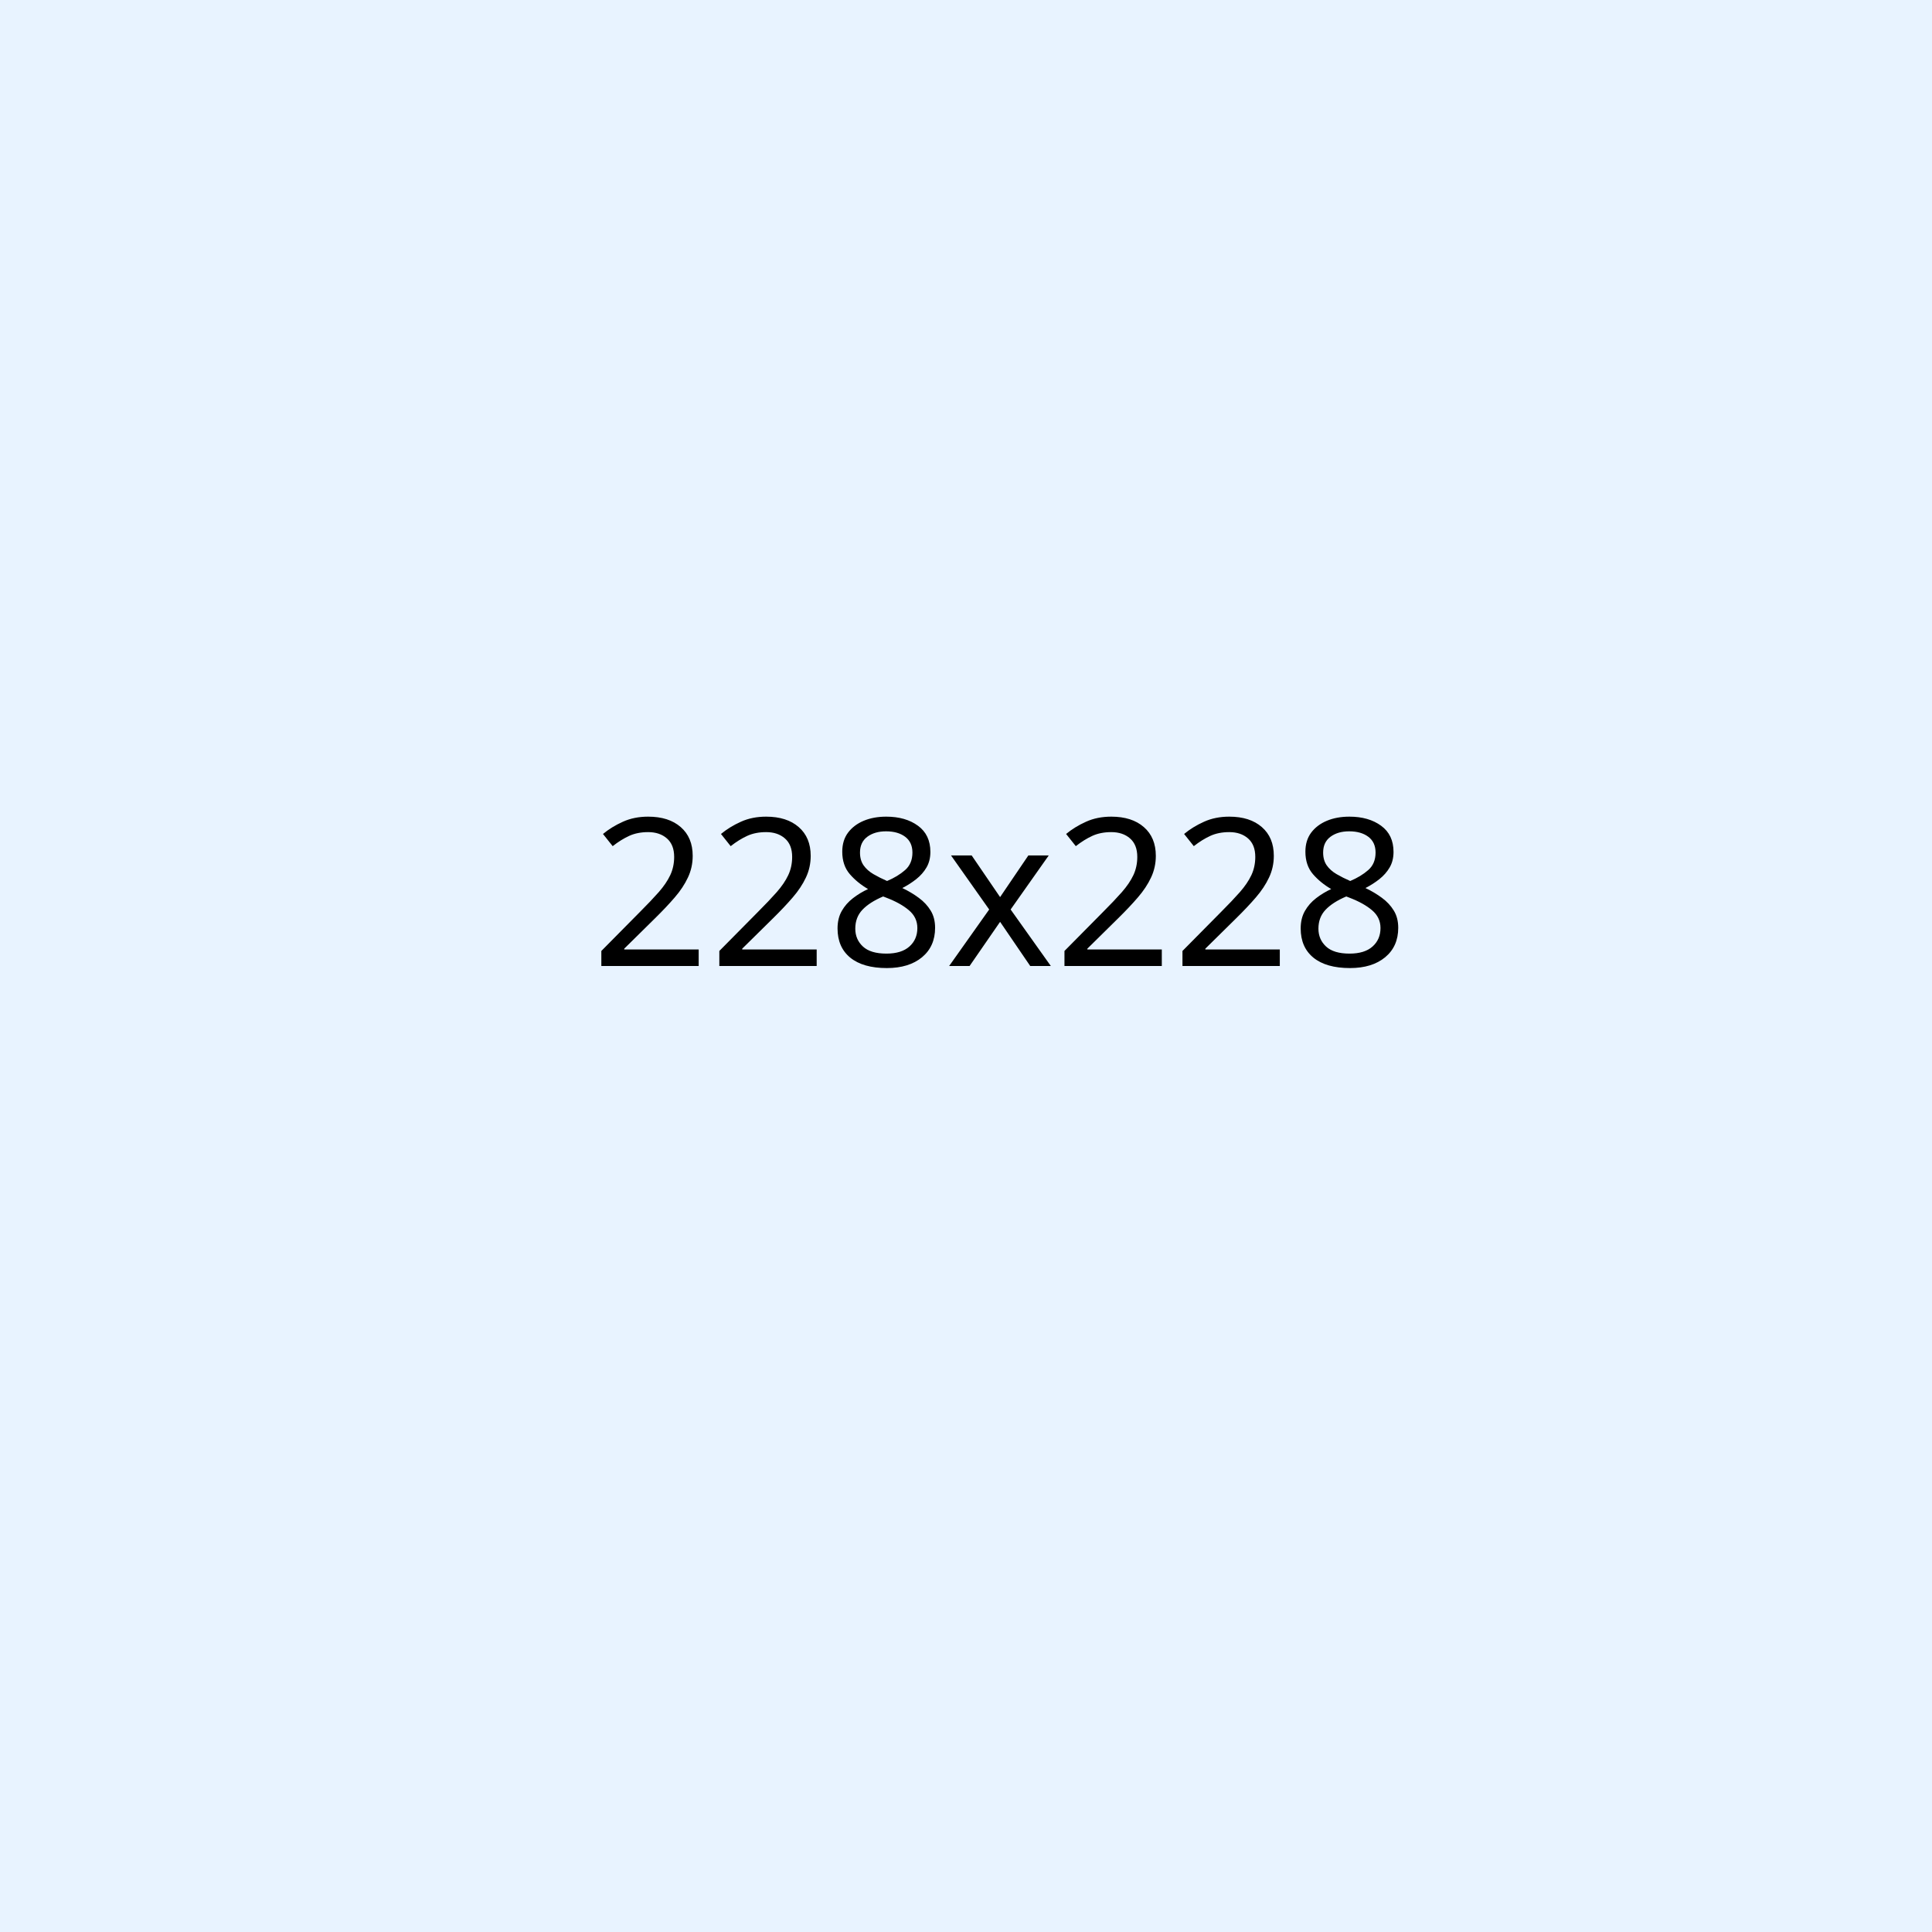
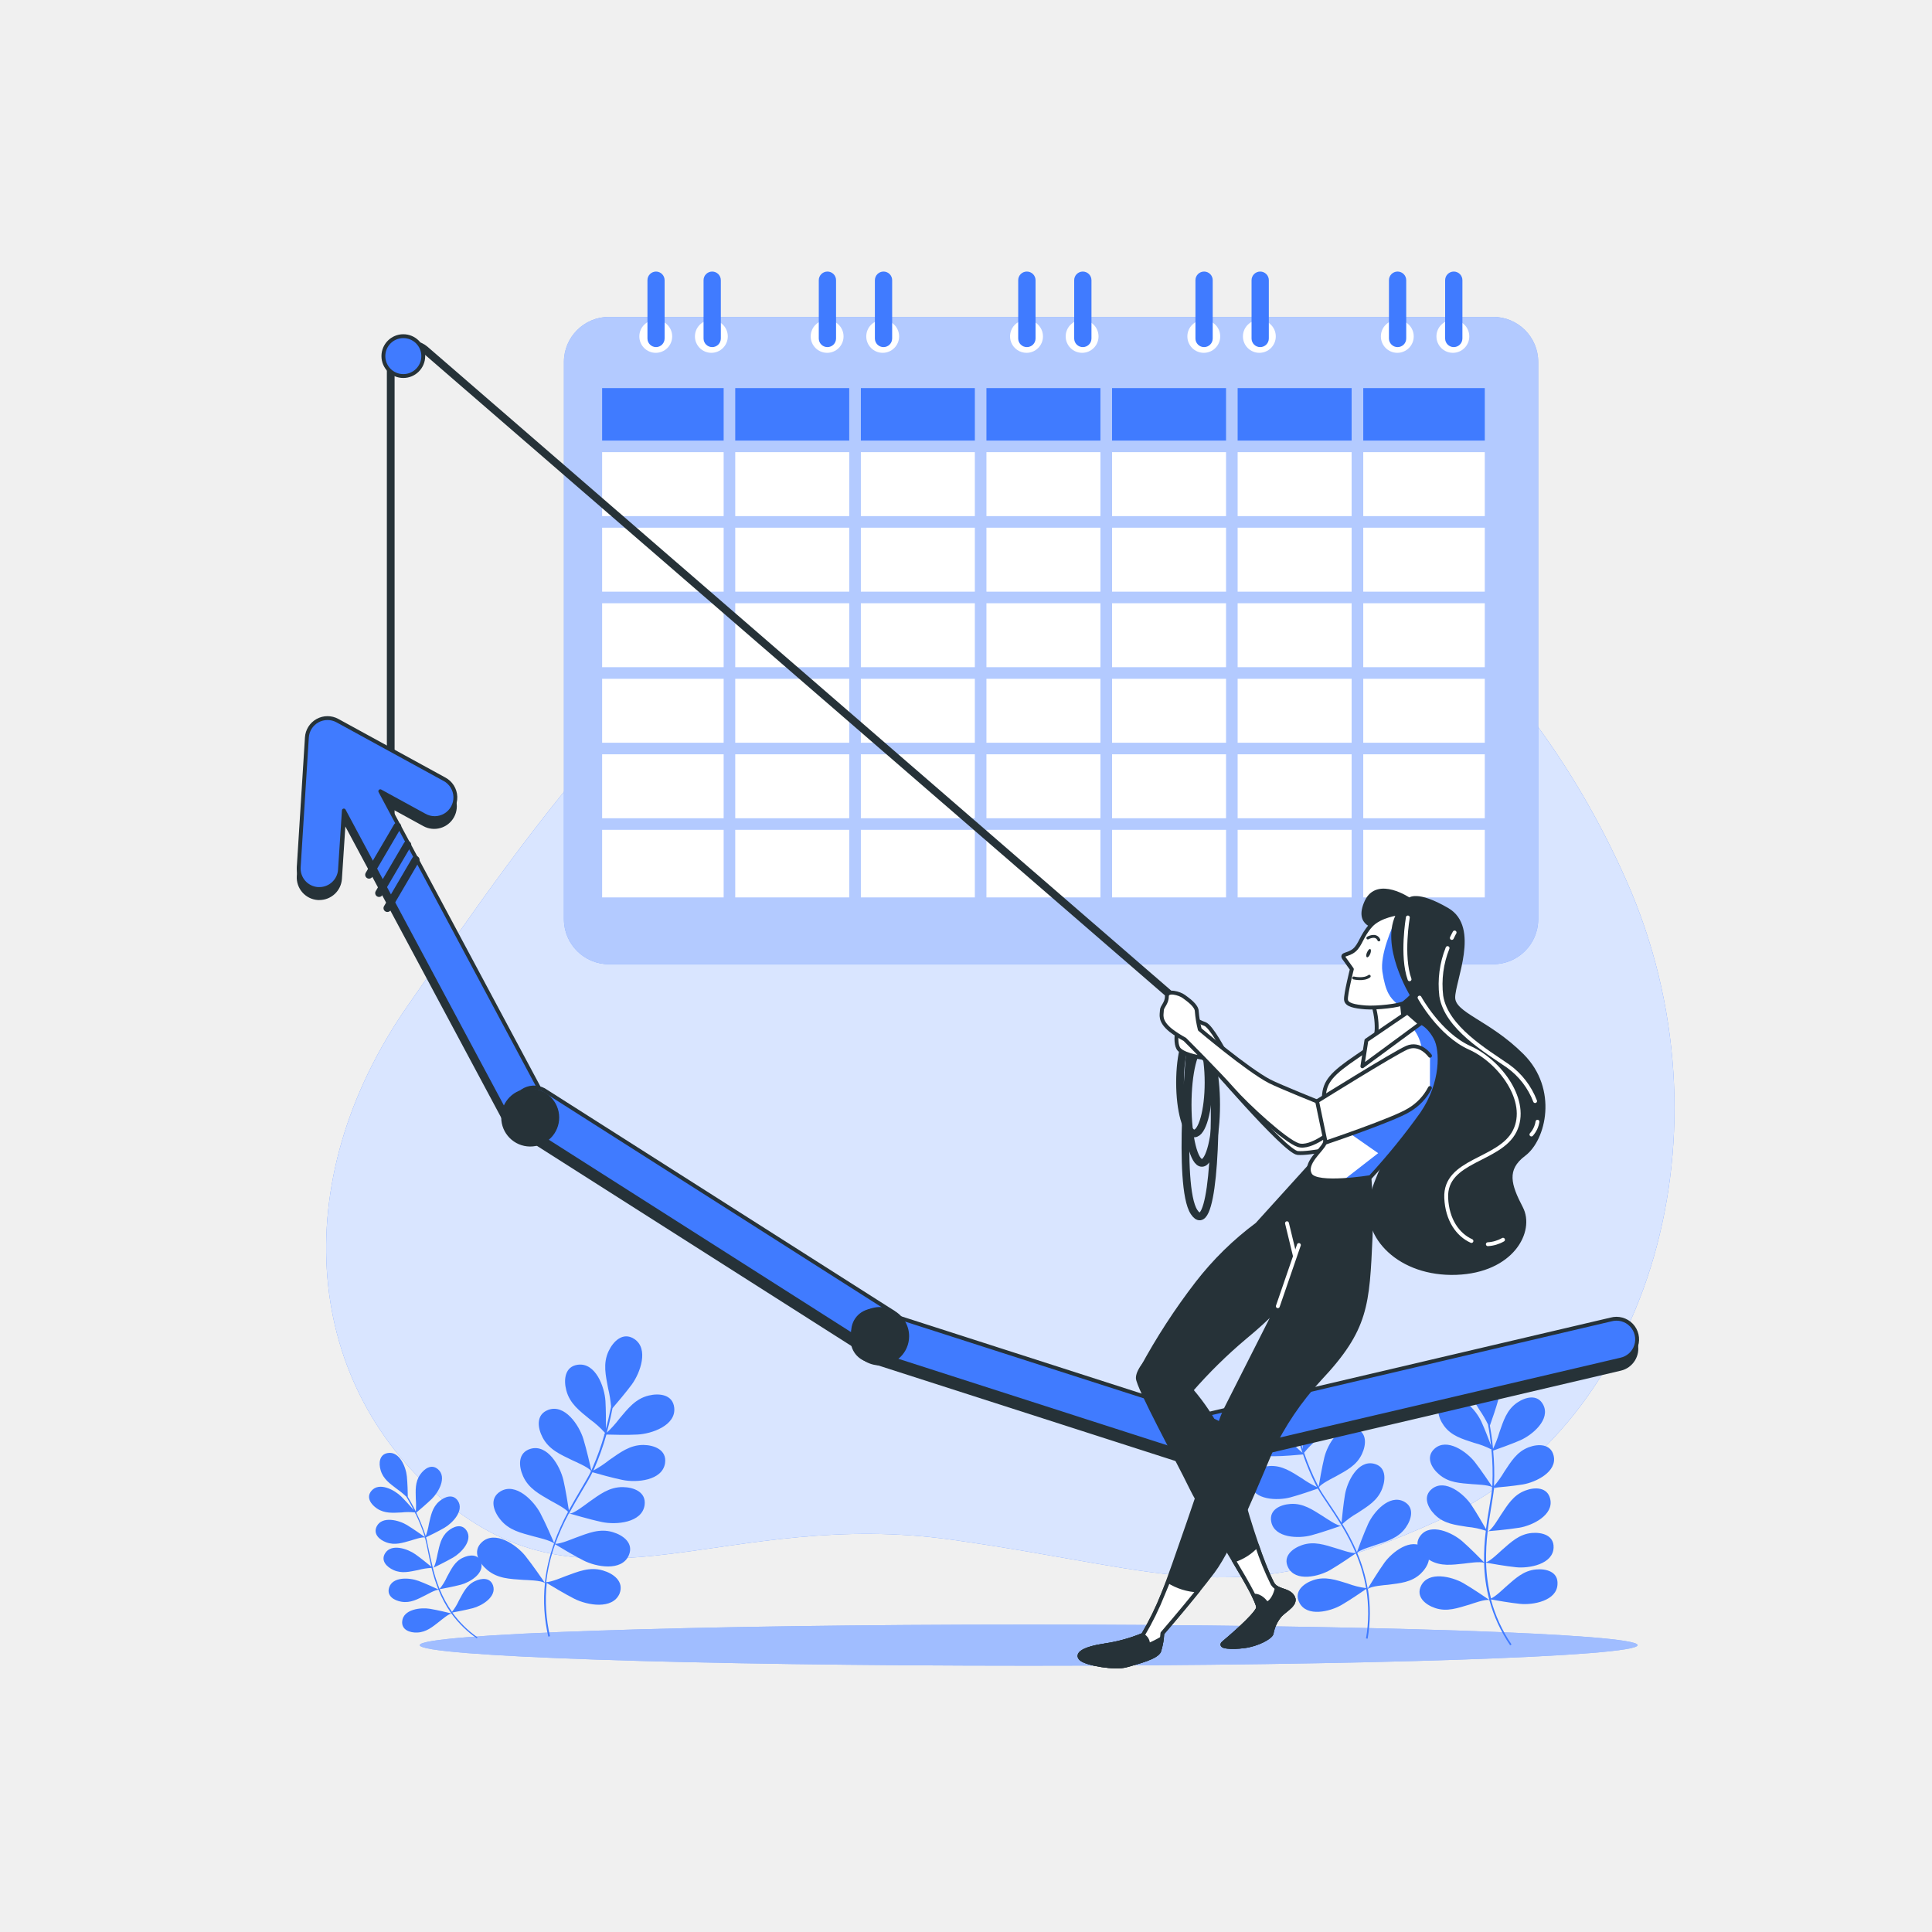
- <svg xmlns="http://www.w3.org/2000/svg" version="1.1" id="freepik_stories-designer-girl" x="0px" y="0px" viewBox="0 0 570 570" style="enable-background:new 0 0 570 570;" xml:space="preserve">
-   <style type="text/css">
- 	.st0{fill:#E8F3FF;}
- 	.st1{font-family:'MyriadPro-Regular';}
- 	.st2{font-size:60.862px;}
- </style>
-   <rect class="st0" width="570" height="570" />
-   <text transform="matrix(1 0 0 1 174.4922 285)" class="st1 st2">228x228</text>
+ <svg xmlns="http://www.w3.org/2000/svg" viewBox="0 0 500 500">
+   <defs>
+     <clipPath id="freepik--clip-path--inject-226">
+       <path d="M363.39,264.94s-5.82,4.16-12.26,8.52-8.32,6.44-8.52,10.39,1,10.19.2,12.06-5.4,5.19-3.74,8.1,15.59.63,15.59.63A170,170,0,0,0,368,288.22c5.41-7.9,5.2-16.42,3.54-19.54S366.92,262.86,363.39,264.94Z" style="fill:#fff;stroke:#263238;stroke-linecap:round;stroke-linejoin:round" />
+     </clipPath>
+     <clipPath id="freepik--clip-path-2--inject-226">
+       <path d="M362,236.36s-4.89.55-7.26,3.19-2.63,5-4.27,6.37-3.47.87-2.61,2.1,2,2.8,2,2.8-1.64,6.5-1.52,7.89,2.22,1.76,5,2,9.1-.46,10.06-1.2a24.59,24.59,0,0,0,2.07-1.87S357.32,244.35,362,236.36Z" style="fill:#fff;stroke:#263238;stroke-linecap:round;stroke-linejoin:round" />
+     </clipPath>
+   </defs>
+   <g id="freepik--background-simple--inject-226">
+     <path d="M347.58,141.39s-52.13-29.16-111.94-7-97.93,79.79-130,125.7-27.19,99,10.43,129.24,71.72.9,130.33,9.16,72.88,19.26,126.89-5.44,76-101,47.66-165.06S347.58,141.39,347.58,141.39Z" style="fill:#407BFF" />
+     <path d="M347.58,141.39s-52.13-29.16-111.94-7-97.93,79.79-130,125.7-27.19,99,10.43,129.24,71.72.9,130.33,9.16,72.88,19.26,126.89-5.44,76-101,47.66-165.06S347.58,141.39,347.58,141.39Z" style="fill:#fff;opacity:0.8" />
+   </g>
+   <g id="freepik--Floor--inject-226">
+     <ellipse cx="266.22" cy="425.76" rx="157.59" ry="5.32" style="fill:#407BFF" />
+     <ellipse cx="266.22" cy="425.76" rx="157.59" ry="5.32" style="fill:#fff;opacity:0.5" />
+   </g>
+   <g id="freepik--Plants--inject-226">
+     <path d="M368.52,400.56c-3.33-2.74-8.26,1.12-10.25,3.89-1.65,2.31-3.83,5.89-4.34,6.73l0-.22.11-.07-.12.05a41.22,41.22,0,0,0-2.69-9.09c.84-.85,4.05-1.71,4.77-2,3-1,5.85-1.78,7.78-4.48,1.52-2.14,2.38-5.25-.42-6.76-3.8-2-7.89,2.7-9.3,5.8-1.11,2.44-2.46,6.09-2.88,7.27a58.09,58.09,0,0,0-3.78-7.27,21.56,21.56,0,0,1,3.95-2.86c2.63-1.74,5.2-3.21,6.37-6.32.93-2.45,1-5.68-2.14-6.42-4.18-1-6.93,4.62-7.5,8-.4,2.36-.74,5.7-.89,7.27-1.08-1.76-2.16-3.38-3.14-4.84s-2-2.93-2.67-4.16l.3-.11a.67.67,0,0,1-.35,0l0-.06c.67-1,3.67-2.43,4.34-2.8,2.75-1.54,5.42-2.83,6.81-5.84,1.11-2.38,1.37-5.6-1.66-6.57-4.1-1.3-7.25,4.11-8.07,7.43-.64,2.59-1.28,6.42-1.49,7.66-.11-.21-.23-.42-.33-.62a63,63,0,0,1-3.31-7.84l.31,0a.87.87,0,0,1-.34-.06c0-.1-.07-.2-.1-.29a22.17,22.17,0,0,1,3.42-3.44c2.32-2.14,4.61-4,5.27-7.26.52-2.58,0-5.77-3.15-6-4.29-.32-6.1,5.68-6.12,9.1,0,2.09.15,4.91.26,6.64-.58-1.77-1-3.27-1.26-4.25h0v0c-.13-.48-.21-.84-.26-1.05a27.1,27.1,0,0,1,.45-4.36c.4-3.13,1-6-.63-8.95-1.26-2.31-3.69-4.43-6.27-2.57-3.49,2.52-1,8.27,1.16,10.9,1.54,1.85,3.86,4.29,5,5.43.24,1,.81,3.13,1.71,5.8a27,27,0,0,1-3.22-3.18c-2.18-2.27-4.1-4.53-7.36-5.12-2.59-.47-5.77.08-5.94,3.26-.23,4.3,5.8,6,9.22,5.94,2.47,0,5.95-.33,7.46-.46a62.09,62.09,0,0,0,3.36,8c.08.15.16.3.25.45a25.22,25.22,0,0,1-3.94-2.29c-2.68-1.67-5.1-3.39-8.41-3.16-2.62.18-5.56,1.5-4.95,4.63.84,4.22,7.1,4.37,10.4,3.48,2.38-.64,5.68-1.77,7.11-2.28.72,1.27,1.66,2.67,2.73,4.25s2.25,3.37,3.43,5.32v0c-.93.32-4.15-2-4.86-2.43-2.68-1.67-5.09-3.39-8.4-3.16-2.62.18-5.57,1.5-4.95,4.63.83,4.22,7.1,4.37,10.39,3.48,3.08-.82,7.69-2.48,7.82-2.52l0,.15c0-.05,0-.09,0-.14a55.11,55.11,0,0,1,3.65,7.08c-1.2.17-4.26-1-5-1.18-3-.91-5.8-1.93-8.93-.84-2.48.86-5,2.91-3.57,5.76,1.92,3.86,8,2.36,10.95.64,2.33-1.36,5.58-3.59,6.58-4.28a40.83,40.83,0,0,1,2.65,9,20.48,20.48,0,0,1-4.79-1.2c-3-.91-5.81-1.93-8.94-.84-2.48.86-5,2.91-3.56,5.76,1.91,3.86,8,2.36,10.94.64,2.21-1.28,5.22-3.34,6.39-4.15a38.54,38.54,0,0,1-.06,12.81l.42.07a38.71,38.71,0,0,0,.07-12.88c.82-.73,4.4-1,5.18-1.07,3.13-.41,6.09-.61,8.5-2.89C369.53,405.47,371,402.58,368.52,400.56Z" style="fill:#407BFF" />
+     <path d="M397.55,406.17c-3.3.29-5.41,2.37-7.79,4.44-.54.47-2.67,2.57-3.88,3.07a41.2,41.2,0,0,1-1.28-9.26c1.2.21,5.07.91,7.76,1.18,3.4.35,9.56-.78,9.71-5.09.11-3.18-3-4-5.62-3.78-3.3.3-5.42,2.38-7.79,4.45-.57.49-2.89,2.79-4.06,3.13a56.27,56.27,0,0,1,.41-8,.44.44,0,0,1,.09.11l-.07-.13c.14,0,5-.4,8.16-.92,3.37-.55,9-3.27,8-7.46-.72-3.1-4-3.09-6.41-2.17-3.12,1.15-4.61,3.71-6.36,6.33-.47.7-2.44,4.13-3.42,4.22v0c.26-2.27.62-4.37.93-6.26s.6-3.55.73-5c1.51-.13,5-.45,7.42-.85,3.37-.56,9-3.27,8-7.46-.73-3.1-4-3.09-6.42-2.18-3.11,1.16-4.6,3.72-6.35,6.34a26.39,26.39,0,0,1-2.65,3.72c0-.18,0-.35,0-.52a63.74,63.74,0,0,0-.23-8.67c1.42-.5,4.72-1.67,7-2.66,3.13-1.37,7.93-5.39,5.95-9.21-1.47-2.82-4.59-2-6.75-.53-2.73,1.89-3.55,4.74-4.6,7.71a26.29,26.29,0,0,1-1.63,4.22c-.27-2.81-.64-5-.82-6,.53-1.48,1.64-4.67,2.27-7,.9-3.29.79-9.55-3.43-10.41-3.12-.63-4.46,2.31-4.65,4.93-.25,3.31,1.46,5.73,3.11,8.41a29,29,0,0,1,2.22,3.79c0,.21.1.58.19,1.06,0,0,0,0,0,0v0c.17,1,.4,2.54.6,4.4-.61-1.63-1.63-4.26-2.5-6.17-1.43-3.1-5.54-7.82-9.33-5.76-2.79,1.52-1.92,4.63-.39,6.76,1.94,2.69,4.8,3.45,7.8,4.45a22,22,0,0,1,4.53,1.72c0,.1,0,.2,0,.3a.64.64,0,0,1-.28.2l.29-.1a61.59,61.59,0,0,1,.22,8.51c0,.23,0,.46-.05.7-.69-1-2.86-4.26-4.51-6.37-2.11-2.68-7.21-6.32-10.41-3.44-2.37,2.13-.8,5,1.19,6.67,2.51,2.17,5.47,2.24,8.61,2.51.76.07,4.09.14,5.11.77V385a.77.77,0,0,1-.32.13l.31,0c-.13,1.41-.41,3.05-.72,4.89s-.61,3.65-.87,5.71c-.78-1.37-2.46-4.28-3.8-6.27-1.91-2.83-6.73-6.82-10.13-4.18-2.51,1.95-1.16,4.88.7,6.73,2.35,2.35,5.3,2.64,8.41,3.14a21.27,21.27,0,0,1,4.78,1,57.58,57.58,0,0,0-.45,8.18c-.87-.89-3.6-3.67-5.62-5.43-2.56-2.25-8.25-4.88-10.86-1.46-1.93,2.53.13,5,2.4,6.33,2.87,1.67,5.79,1.2,8.93.88.76-.07,4-.62,5.16-.19a40.57,40.57,0,0,0,1.29,9.39.28.28,0,0,1-.13,0l.13,0,.06.21c-.81-.55-4.27-2.92-6.72-4.34-3-1.71-9.05-3.19-10.95.67-1.4,2.86,1.1,4.9,3.59,5.75,3.13,1.08,5.91,0,8.93-.87.76-.23,4.11-1.49,5.16-1.16a38.93,38.93,0,0,0,5.38,11.7l.35-.24a38.1,38.1,0,0,1-5.33-11.64c1.4.26,5,.89,7.53,1.15,3.39.35,9.55-.79,9.7-5.09C403.29,406.77,400.17,405.93,397.55,406.17Z" style="fill:#407BFF" />
+     <path d="M156,406.43c-3.44-1-6.36.29-9.56,1.45-.72.26-3.67,1.55-5.08,1.58a43.75,43.75,0,0,1,2.31-9.81c1.11.68,4.74,2.88,7.34,4.2,3.27,1.67,9.9,2.92,11.73-1.35,1.34-3.15-1.47-5.2-4.19-6-3.43-1-6.36.29-9.55,1.45-.77.28-4,1.68-5.29,1.57a59.11,59.11,0,0,1,3.5-7.83,1.21,1.21,0,0,1,.05.14l0-.16c.15,0,5.2,1.54,8.56,2.24,3.6.75,10.33.22,11-4.38.47-3.39-2.78-4.63-5.61-4.67-3.57-.05-6.06,1.95-8.84,3.9-.74.52-4.06,3.2-5.08,2.91v0c1.15-2.17,2.32-4.14,3.37-5.92s2-3.34,2.67-4.74c1.57.45,5.19,1.48,7.79,2,3.6.75,10.33.21,11-4.38.47-3.4-2.78-4.64-5.61-4.68-3.57,0-6.06,2-8.84,3.91a28.69,28.69,0,0,1-4.1,2.71c.08-.17.16-.34.23-.51a67.85,67.85,0,0,0,3.14-8.8c1.62.05,5.39.15,8,0,3.67-.16,10.06-2.34,9.55-6.95-.38-3.41-3.83-3.81-6.58-3.15-3.48.83-5.4,3.38-7.62,6a28.27,28.27,0,0,1-3.26,3.61c.81-2.93,1.29-5.28,1.49-6.34,1.11-1.29,3.46-4.06,5-6.14,2.18-3,4.49-9.3.58-11.8-2.88-1.84-5.37.6-6.58,3.15-1.53,3.23-.76,6.33-.14,9.67a30.4,30.4,0,0,1,.76,4.66c0,.23-.11.62-.22,1.14a0,0,0,0,0,0,0v0c-.22,1.08-.58,2.71-1.1,4.65,0-1.87,0-4.91-.13-7.16-.23-3.67-2.53-10-7.13-9.41-3.4.44-3.73,3.9-3,6.64.9,3.46,3.49,5.33,6.11,7.49a24.09,24.09,0,0,1,3.89,3.49l-.09.32a1.11,1.11,0,0,1-.36.09h.33a68,68,0,0,1-3.09,8.64c-.09.22-.2.45-.32.68-.29-1.32-1.22-5.4-2.06-8.15-1.08-3.52-4.8-9.15-9.13-7.5-3.2,1.23-2.72,4.67-1.39,7.17,1.68,3.15,4.63,4.37,7.68,5.86.74.36,4.06,1.73,4.84,2.75l0,.07a.77.77,0,0,1-.37,0l.32.1c-.68,1.37-1.59,2.9-2.61,4.63s-2,3.44-3.09,5.4c-.26-1.68-.82-5.25-1.4-7.77-.82-3.58-4.11-9.47-8.55-8.14-3.29,1-3.06,4.46-1.91,7.05,1.45,3.26,4.3,4.7,7.23,6.41.66.38,3.45,1.77,4.42,2.83a60.69,60.69,0,0,0-3.61,8.05c-.53-1.24-2.2-5.08-3.54-7.64-1.71-3.26-6.4-8.11-10.36-5.68-2.92,1.79-1.81,5.09,0,7.29,2.23,2.79,5.36,3.45,8.63,4.35.79.22,4.3,1,5.26,1.81a44.23,44.23,0,0,0-2.35,9.94l-.12,0,.12.08,0,.23c-.6-.87-3.15-4.59-5.07-7-2.31-2.87-7.85-6.72-11.26-3.57-2.52,2.33-.79,5.35,1.37,7.17,2.74,2.3,5.93,2.34,9.32,2.59.85.06,4.71.09,5.63.84a41.59,41.59,0,0,0,.87,13.84l.44-.1a41.37,41.37,0,0,1-.84-13.77c1.31.8,4.67,2.83,7.12,4.07,3.28,1.67,9.91,2.92,11.73-1.35C161.55,409.26,158.74,407.21,156,406.43Z" style="fill:#407BFF" />
+     <path d="M122.88,409.21c-2.13,1-3,3-4.08,4.94a14.86,14.86,0,0,1-1.82,3,29.18,29.18,0,0,1-3.19-5.87c.85-.15,3.62-.67,5.48-1.16,2.36-.63,6.19-2.94,5.21-5.86-.73-2.15-3-1.92-4.71-1.11-2.14,1-3,3-4.09,4.95a13.14,13.14,0,0,1-1.92,3.11,40.78,40.78,0,0,1-1.74-5.42l.09.05-.08-.07c.09,0,3.25-1.54,5.22-2.67,2.12-1.22,5.2-4.46,3.49-7-1.27-1.89-3.42-1.06-4.84.17-1.79,1.55-2.14,3.64-2.65,5.84-.13.58-.59,3.37-1.22,3.68h0c-.4-1.58-.69-3.08-1-4.42s-.5-2.52-.77-3.52c1-.47,3.22-1.57,4.74-2.45,2.12-1.22,5.2-4.46,3.49-7-1.27-1.88-3.42-1.06-4.84.17-1.79,1.56-2.14,3.65-2.65,5.84a18.06,18.06,0,0,1-.82,3.16c0-.13-.08-.24-.11-.36a46.8,46.8,0,0,0-2.34-5.74c.82-.69,2.73-2.31,4-3.54,1.75-1.7,4-5.6,1.65-7.66-1.69-1.51-3.57-.19-4.64,1.36-1.35,1.95-1.18,4.06-1.13,6.31a19.41,19.41,0,0,1,0,3.23c-.89-1.81-1.7-3.18-2.07-3.8,0-1.12-.08-3.53-.24-5.24-.23-2.43-1.89-6.59-4.92-6.09-2.25.36-2.4,2.66-1.87,4.46.67,2.28,2.42,3.47,4.21,4.84a20.46,20.46,0,0,1,2.43,2c.08.13.22.35.4.66v0c.37.63.91,1.6,1.52,2.79-.82-.93-2.17-2.44-3.23-3.49-1.74-1.71-5.68-3.83-7.69-1.5-1.49,1.72-.12,3.58,1.44,4.62,2,1.31,4.08,1.1,6.34,1a15.33,15.33,0,0,1,3.46,0l.09.2a.63.63,0,0,1-.13.2l.17-.14a45.4,45.4,0,0,1,2.29,5.63c0,.16.1.32.14.48-.73-.52-3-2.12-4.62-3.11-2.09-1.27-6.42-2.41-7.83.33-1,2,.72,3.51,2.48,4.15,2.23.82,4.22.12,6.39-.49.53-.15,2.77-.94,3.61-.78v.05a.7.7,0,0,1-.18.17l.2-.1c.27,1,.5,2.14.76,3.45s.51,2.59.86,4c-.87-.72-2.73-2.23-4.13-3.22-2-1.41-6.22-2.87-7.83-.24-1.19,1.93.46,3.55,2.17,4.32,2.16,1,4.21.42,6.41,0a15.56,15.56,0,0,1,3.44-.55,42.44,42.44,0,0,0,1.77,5.58c-.81-.38-3.33-1.54-5.13-2.21-2.28-.86-6.75-1.18-7.63,1.76-.65,2.18,1.36,3.32,3.21,3.63,2.33.39,4.17-.66,6.19-1.67.49-.24,2.54-1.43,3.4-1.43a29.3,29.3,0,0,0,3.23,6l-.08,0,.09,0,.09.13c-.68-.17-3.59-.88-5.59-1.21-2.41-.39-6.85.15-7.14,3.22-.22,2.26,2,3,3.84,2.93,2.37-.07,4-1.46,5.75-2.83.45-.35,2.38-2,3.16-2.08A27.57,27.57,0,0,0,123.4,424l.18-.25a27.45,27.45,0,0,1-6.51-6.43c1-.18,3.56-.67,5.32-1.13,2.36-.63,6.19-2.94,5.21-5.86C126.87,408.17,124.57,408.4,122.88,409.21Z" style="fill:#407BFF" />
+   </g>
+   <g id="freepik--Calendar--inject-226">
+     <rect x="145.94" y="82.01" width="252.15" height="167.53" rx="11.66" style="fill:#407BFF" />
+     <rect x="145.94" y="82.01" width="252.15" height="167.53" rx="11.66" style="fill:#fff;opacity:0.6" />
+     <rect x="222.79" y="175.67" width="29.5" height="16.55" style="fill:#fff" />
+     <rect x="222.79" y="195.21" width="29.5" height="16.55" style="fill:#fff" />
+     <rect x="255.29" y="175.67" width="29.5" height="16.55" style="fill:#fff" />
+     <rect x="287.8" y="156.12" width="29.5" height="16.55" style="fill:#fff" />
+     <rect x="287.8" y="136.57" width="29.5" height="16.55" style="fill:#fff" />
+     <rect x="287.8" y="100.44" width="29.5" height="13.58" style="fill:#407BFF" />
+     <rect x="255.29" y="100.44" width="29.5" height="13.58" style="fill:#407BFF" />
+     <rect x="255.29" y="195.21" width="29.5" height="16.55" style="fill:#fff" />
+     <rect x="255.29" y="117.02" width="29.5" height="16.55" style="fill:#fff" />
+     <rect x="255.29" y="136.57" width="29.5" height="16.55" style="fill:#fff" />
+     <rect x="255.29" y="156.12" width="29.5" height="16.55" style="fill:#fff" />
+     <rect x="287.8" y="195.21" width="29.5" height="16.55" style="fill:#fff" />
+     <rect x="155.83" y="117.02" width="31.45" height="16.55" style="fill:#fff" />
+     <rect x="155.83" y="156.12" width="31.45" height="16.55" style="fill:#fff" />
+     <rect x="155.83" y="175.67" width="31.45" height="16.55" style="fill:#fff" />
+     <rect x="155.83" y="136.57" width="31.45" height="16.55" style="fill:#fff" />
+     <rect x="352.81" y="100.44" width="31.45" height="13.58" style="fill:#407BFF" />
+     <rect x="155.83" y="195.21" width="31.45" height="16.55" style="fill:#fff" />
+     <rect x="320.3" y="117.02" width="29.5" height="16.55" style="fill:#fff" />
+     <rect x="287.8" y="175.67" width="29.5" height="16.55" style="fill:#fff" />
+     <rect x="320.3" y="175.67" width="29.5" height="16.55" style="fill:#fff" />
+     <rect x="320.3" y="136.57" width="29.5" height="16.55" style="fill:#fff" />
+     <rect x="320.3" y="156.12" width="29.5" height="16.55" style="fill:#fff" />
+     <rect x="320.3" y="195.21" width="29.5" height="16.55" style="fill:#fff" />
+     <rect x="287.8" y="117.02" width="29.5" height="16.55" style="fill:#fff" />
+     <rect x="352.81" y="195.21" width="31.45" height="16.55" style="fill:#fff" />
+     <rect x="320.3" y="100.44" width="29.5" height="13.58" style="fill:#407BFF" />
+     <rect x="352.81" y="175.67" width="31.45" height="16.55" style="fill:#fff" />
+     <rect x="320.3" y="214.76" width="29.5" height="17.49" style="fill:#fff" />
+     <rect x="352.81" y="156.12" width="31.45" height="16.55" style="fill:#fff" />
+     <rect x="255.29" y="214.76" width="29.5" height="17.49" style="fill:#fff" />
+     <rect x="287.8" y="214.76" width="29.5" height="17.49" style="fill:#fff" />
+     <rect x="352.81" y="136.57" width="31.45" height="16.55" style="fill:#fff" />
+     <rect x="352.81" y="214.76" width="31.45" height="17.49" style="fill:#fff" />
+     <rect x="155.83" y="214.76" width="31.45" height="17.49" style="fill:#fff" />
+     <rect x="352.81" y="117.02" width="31.45" height="16.55" style="fill:#fff" />
+     <rect x="155.83" y="100.44" width="31.45" height="13.58" style="fill:#407BFF" />
+     <rect x="190.28" y="100.44" width="29.5" height="13.58" style="fill:#407BFF" />
+     <rect x="190.28" y="175.67" width="29.5" height="16.55" style="fill:#fff" />
+     <rect x="222.79" y="100.44" width="29.5" height="13.58" style="fill:#407BFF" />
+     <rect x="222.79" y="136.57" width="29.5" height="16.55" style="fill:#fff" />
+     <rect x="190.28" y="195.21" width="29.5" height="16.55" style="fill:#fff" />
+     <rect x="222.79" y="117.02" width="29.5" height="16.55" style="fill:#fff" />
+     <rect x="190.28" y="117.02" width="29.5" height="16.55" style="fill:#fff" />
+     <rect x="222.79" y="156.12" width="29.5" height="16.55" style="fill:#fff" />
+     <rect x="190.28" y="156.12" width="29.5" height="16.55" style="fill:#fff" />
+     <rect x="190.28" y="214.76" width="29.5" height="17.49" style="fill:#fff" />
+     <rect x="190.28" y="136.57" width="29.5" height="16.55" style="fill:#fff" />
+     <rect x="222.79" y="214.76" width="29.5" height="17.49" style="fill:#fff" />
+     <circle cx="169.71" cy="87.06" r="4.25" style="fill:#fff" />
+     <circle cx="184.1" cy="87.06" r="4.25" style="fill:#fff" />
+     <path d="M169.79,89.83h0a2.23,2.23,0,0,1-2.23-2.23V72.52a2.23,2.23,0,0,1,2.23-2.24h0A2.24,2.24,0,0,1,172,72.52V87.6A2.23,2.23,0,0,1,169.79,89.83Z" style="fill:#407BFF" />
+     <path d="M184.31,89.83h0a2.23,2.23,0,0,1-2.23-2.23V72.52a2.23,2.23,0,0,1,2.23-2.24h0a2.24,2.24,0,0,1,2.24,2.24V87.6A2.23,2.23,0,0,1,184.31,89.83Z" style="fill:#407BFF" />
+     <circle cx="214.06" cy="87.06" r="4.25" style="fill:#fff" />
+     <circle cx="228.44" cy="87.06" r="4.25" style="fill:#fff" />
+     <path d="M214.14,89.83h0a2.23,2.23,0,0,1-2.24-2.23V72.52a2.24,2.24,0,0,1,2.24-2.24h0a2.23,2.23,0,0,1,2.23,2.24V87.6A2.23,2.23,0,0,1,214.14,89.83Z" style="fill:#407BFF" />
+     <path d="M228.66,89.83h0a2.23,2.23,0,0,1-2.24-2.23V72.52a2.24,2.24,0,0,1,2.24-2.24h0a2.23,2.23,0,0,1,2.23,2.24V87.6A2.23,2.23,0,0,1,228.66,89.83Z" style="fill:#407BFF" />
+     <circle cx="311.54" cy="87.06" r="4.25" style="fill:#fff" />
+     <circle cx="325.92" cy="87.06" r="4.25" style="fill:#fff" />
+     <path d="M311.62,89.83h0a2.23,2.23,0,0,1-2.24-2.23V72.52a2.24,2.24,0,0,1,2.24-2.24h0a2.23,2.23,0,0,1,2.23,2.24V87.6A2.23,2.23,0,0,1,311.62,89.83Z" style="fill:#407BFF" />
+     <path d="M326.14,89.83h0a2.23,2.23,0,0,1-2.24-2.23V72.52a2.24,2.24,0,0,1,2.24-2.24h0a2.23,2.23,0,0,1,2.23,2.24V87.6A2.23,2.23,0,0,1,326.14,89.83Z" style="fill:#407BFF" />
+     <circle cx="361.62" cy="87.06" r="4.25" style="fill:#fff" />
+     <path d="M380.25,87.06A4.25,4.25,0,1,0,376,91.31,4.25,4.25,0,0,0,380.25,87.06Z" style="fill:#fff" />
+     <path d="M361.69,89.83h0a2.23,2.23,0,0,1-2.23-2.23V72.52a2.23,2.23,0,0,1,2.23-2.24h0a2.24,2.24,0,0,1,2.24,2.24V87.6A2.23,2.23,0,0,1,361.69,89.83Z" style="fill:#407BFF" />
+     <path d="M376.22,89.83h0A2.23,2.23,0,0,1,374,87.6V72.52a2.24,2.24,0,0,1,2.24-2.24h0a2.23,2.23,0,0,1,2.23,2.24V87.6A2.23,2.23,0,0,1,376.22,89.83Z" style="fill:#407BFF" />
+     <path d="M269.92,87.06a4.26,4.26,0,1,0-4.25,4.25A4.25,4.25,0,0,0,269.92,87.06Z" style="fill:#fff" />
+     <circle cx="280.05" cy="87.06" r="4.25" style="fill:#fff" />
+     <path d="M265.74,89.83h0a2.23,2.23,0,0,1-2.23-2.23V72.52a2.23,2.23,0,0,1,2.23-2.24h0A2.24,2.24,0,0,1,268,72.52V87.6A2.23,2.23,0,0,1,265.74,89.83Z" style="fill:#407BFF" />
+     <path d="M280.26,89.83h0A2.23,2.23,0,0,1,278,87.6V72.52a2.23,2.23,0,0,1,2.23-2.24h0a2.24,2.24,0,0,1,2.24,2.24V87.6A2.23,2.23,0,0,1,280.26,89.83Z" style="fill:#407BFF" />
+   </g>
+   <g id="freepik--Arrow--inject-226">
+     <path d="M101.12,223.81V94.56A5.37,5.37,0,0,1,110,90.5l196.35,170" style="fill:none;stroke:#263238;stroke-linecap:round;stroke-linejoin:round;stroke-width:2px" />
+     <path d="M109.54,92.16a5.16,5.16,0,1,0-5.16,5.16A5.16,5.16,0,0,0,109.54,92.16Z" style="fill:#407BFF;stroke:#263238;stroke-linecap:round;stroke-linejoin:round" />
+     <path d="M141.36,287.4,98.42,207.12l11.38,6.24a5.35,5.35,0,0,0,5.14-9.39L87.33,188.85a5.35,5.35,0,0,0-7.91,4.35l-2.11,33.55a5.35,5.35,0,0,0,5,5.68h.34a5.36,5.36,0,0,0,5.34-5l1-15.32,43,80.34a5.35,5.35,0,0,0,9.44-5.05Z" style="fill:#263238;stroke:#263238;stroke-linecap:round;stroke-linejoin:round" />
+     <path d="M141.36,285.05,98.42,204.77,109.8,211a5.35,5.35,0,1,0,5.14-9.38L87.33,186.5a5.35,5.35,0,0,0-7.91,4.36l-2.11,33.55a5.33,5.33,0,0,0,5,5.67l.34,0a5.36,5.36,0,0,0,5.34-5l1-15.32,43,80.34a5.35,5.35,0,0,0,9.44-5.05Z" style="fill:#407BFF;stroke:#263238;stroke-linecap:round;stroke-linejoin:round" />
+     <path d="M227.88,351.55a5.31,5.31,0,0,1-2.87-.84l-89.4-56.89a5.35,5.35,0,1,1,5.75-9l89.4,56.9a5.35,5.35,0,0,1-2.88,9.86Z" style="fill:#263238;stroke:#263238;stroke-linecap:round;stroke-linejoin:round" />
+     <path d="M227.88,349.2a5.39,5.39,0,0,1-2.87-.83l-89.4-56.9a5.35,5.35,0,1,1,5.75-9l89.4,56.89a5.35,5.35,0,0,1-2.88,9.86Z" style="fill:#407BFF;stroke:#263238;stroke-linecap:round;stroke-linejoin:round" />
+     <path d="M311,379.5a5.2,5.2,0,0,1-1.64-.26l-85-27.33a5.35,5.35,0,0,1,3.28-10.19l85,27.34A5.35,5.35,0,0,1,311,379.5Z" style="fill:#263238;stroke:#263238;stroke-linecap:round;stroke-linejoin:round" />
+     <path d="M311,377.16a5.5,5.5,0,0,1-1.64-.26l-85-27.34a5.35,5.35,0,0,1,3.28-10.18l85,27.33A5.36,5.36,0,0,1,311,377.16Z" style="fill:#407BFF;stroke:#263238;stroke-linecap:round;stroke-linejoin:round" />
+     <path d="M311,379.5a5.35,5.35,0,0,1-1.21-10.56l107.13-25.12a5.35,5.35,0,1,1,2.44,10.42L312.23,379.36A5.16,5.16,0,0,1,311,379.5Z" style="fill:#263238;stroke:#263238;stroke-linecap:round;stroke-linejoin:round" />
+     <path d="M311,377.16a5.35,5.35,0,0,1-1.21-10.56l107.13-25.12a5.35,5.35,0,1,1,2.44,10.41L312.23,377A5.17,5.17,0,0,1,311,377.16Z" style="fill:#407BFF;stroke:#263238;stroke-linecap:round;stroke-linejoin:round" />
+     <path d="M144.22,289.17a7,7,0,1,0-7.05,7.05A7,7,0,0,0,144.22,289.17Z" style="fill:#263238;stroke:#263238;stroke-linecap:round;stroke-linejoin:round" />
+     <path d="M234.78,345.86a7.05,7.05,0,1,0-7.05,7A7.05,7.05,0,0,0,234.78,345.86Z" style="fill:#263238;stroke:#263238;stroke-linecap:round;stroke-linejoin:round" />
+     <circle cx="311.55" cy="374.23" r="7.05" style="fill:#263238;stroke:#263238;stroke-linecap:round;stroke-linejoin:round" />
+     <line x1="102.84" y1="213.89" x2="95.51" y2="226.39" style="fill:none;stroke:#263238;stroke-linecap:round;stroke-linejoin:round;stroke-width:2px" />
+     <line x1="105.43" y1="218.63" x2="98.1" y2="231.13" style="fill:none;stroke:#263238;stroke-linecap:round;stroke-linejoin:round;stroke-width:2px" />
+     <line x1="107.58" y1="222.51" x2="100.25" y2="235.02" style="fill:none;stroke:#263238;stroke-linecap:round;stroke-linejoin:round;stroke-width:2px" />
+   </g>
+   <g id="freepik--Character--inject-226">
+     <ellipse cx="309.08" cy="280.15" rx="3.69" ry="13.18" style="fill:none;stroke:#263238;stroke-linecap:round;stroke-linejoin:round;stroke-width:2px" />
+     <ellipse cx="311.05" cy="285.93" rx="3.69" ry="15.02" style="fill:none;stroke:#263238;stroke-linecap:round;stroke-linejoin:round;stroke-width:2px" />
+     <path d="M308.14,270.43s-3.57,36.56.89,43.25,6.24-17.39,4.9-41.91" style="fill:none;stroke:#263238;stroke-linecap:round;stroke-linejoin:round;stroke-width:2px" />
+     <path d="M311.82,273.83s20.7,24.28,24,24.56,11.32-1.66,11.32-1.66l-.83-5.79-11.87-2.21-17.38-16.28s-3.59-6.9-5.25-7.45-3.58-1.93-5.24-1.93-3,6.9-1.38,8.55S311.82,273.83,311.82,273.83Z" style="fill:#fff;stroke:#263238;stroke-linecap:round;stroke-linejoin:round" />
+     <path d="M356.48,239.82s-5.68-.26-2.84-6.45,11.1-.52,11.1-.52,1.81-2.06,9.81,2.58,1.55,18.33,1.55,22.72,9,6.2,17.82,15,5.67,21.69.51,25.56-3.87,8-.77,13.94-2.33,16.26-16.78,16.78-24.27-9.29-21.95-19.36,13.95-26.07,11.62-32-7.74-12.91-8.78-18.59.26-13.68.78-16S356.48,239.82,356.48,239.82Z" style="fill:#263238;stroke:#263238;stroke-linecap:round;stroke-linejoin:round" />
+     <path d="M385.05,322a8.87,8.87,0,0,0,3.93-1.16" style="fill:none;stroke:#fff;stroke-linecap:round;stroke-linejoin:round" />
+     <path d="M367.38,258.18s5.18,9.5,13,13S395.89,285,392,292.74s-18.15,7.35-17.72,17.29c.25,5.69,3,9.54,6.53,11.14" style="fill:none;stroke:#fff;stroke-linecap:round;stroke-linejoin:round" />
+     <path d="M364.35,237.44s-1.72,9.94.44,16" style="fill:none;stroke:#fff;stroke-linecap:round;stroke-linejoin:round" />
+     <path d="M397.9,290.3a6.5,6.5,0,0,1-1.57,3.31" style="fill:none;stroke:#fff;stroke-linecap:round;stroke-linejoin:round" />
+     <path d="M374.63,245.36A25.23,25.23,0,0,0,373,257.75c1.29,8.21,11.66,14.25,17.28,18.14a19.9,19.9,0,0,1,7,9.07" style="fill:none;stroke:#fff;stroke-linecap:round;stroke-linejoin:round" />
+     <path d="M376.45,241.33s-.3.51-.72,1.41" style="fill:none;stroke:#fff;stroke-linecap:round;stroke-linejoin:round" />
+     <path d="M297.93,351s-3.46,3.32-3.46,5.61,10.32,21.2,13.85,28.48,18.08,29.09,17.25,31.17-7.69,7.9-8.94,8.94,2.08,1.25,5.41.83,6.85-2.28,7.06-3.32a9.88,9.88,0,0,1,2.29-4.78c1.45-1.46,4.36-2.91,3.12-4.78s-3.95-1.25-5.2-3.33-4.66-11-7.36-20.58S318.5,376.78,315.8,371a54.62,54.62,0,0,0-7.48-11.22Z" style="fill:#263238;stroke:#263238;stroke-linecap:round;stroke-linejoin:round" />
+     <path d="M329.31,409.83a73,73,0,0,1-4-9.85,13.8,13.8,0,0,1-6,3.86C323,410,326,415.3,325.57,416.27c-.83,2.08-7.69,7.9-8.94,8.94s2.08,1.25,5.41.83,6.85-2.29,7.06-3.32a9.88,9.88,0,0,1,2.29-4.78c1.45-1.46,4.36-2.91,3.12-4.78S330.56,411.91,329.31,409.83Z" style="fill:#fff;stroke:#263238;stroke-linecap:round;stroke-linejoin:round" />
+     <path d="M334.51,413.16c-.95-1.42-2.72-1.41-4.07-2.22-.72,3.48-2.72,4.54-2.87,3.74,0,0-1.35-1.91-3.11-1.7.83,1.69,1.27,2.88,1.11,3.29-.83,2.08-7.69,7.9-8.94,8.94-.54.45-.21.75.61.9A18.15,18.15,0,0,0,322,426c3.32-.41,6.85-2.29,7.06-3.32,0-.26.13-.6.24-1a9,9,0,0,1,2.05-3.8C332.84,416.48,335.75,415,334.51,413.16Z" style="fill:#263238;stroke:#263238;stroke-linecap:round;stroke-linejoin:round" />
+     <path d="M354.72,319.94a141.48,141.48,0,0,0-.46-17.08l-14.62-1.79-14.31,15.8a79.57,79.57,0,0,0-15.51,15.21,163,163,0,0,0-14.35,22.11l12.85,5.55a126,126,0,0,1,13.77-13.54c7-5.78,8.61-8.15,8.61-8.15L317.11,364.9c-2,4.27-2.74,9-3.61,11.73-1.46,4.57-10,29.64-12.46,35.87a74.35,74.35,0,0,1-5.2,10.6,41,41,0,0,1-9.76,2.71c-5.62.83-7.69,2.28-6.24,3.53s8.73,2.49,11.64,1.66,7.9-2.08,8.52-3.74a21.2,21.2,0,0,0,.83-4.57s8.11-9.35,13.1-16,12.61-25.76,14.9-31a75.55,75.55,0,0,1,12.69-18.79C353.76,343.92,353.91,337.72,354.72,319.94Z" style="fill:#263238;stroke:#263238;stroke-linecap:round;stroke-linejoin:round" />
+     <line x1="330.7" y1="338.05" x2="336.15" y2="322.21" style="fill:none;stroke:#fff;stroke-linecap:round;stroke-linejoin:round" />
+     <line x1="335.12" y1="325.03" x2="333.07" y2="316.57" style="fill:none;stroke:#fff;stroke-linecap:round;stroke-linejoin:round" />
+     <path d="M291.48,431c2.91-.83,7.9-2.08,8.52-3.74a21.2,21.2,0,0,0,.83-4.57s4.77-5.51,9.25-11.08a15.79,15.79,0,0,1-7.71-2.41L301,412.5a74.35,74.35,0,0,1-5.2,10.6,41,41,0,0,1-9.76,2.71c-5.62.83-7.69,2.28-6.24,3.53S288.57,431.83,291.48,431Z" style="fill:#fff;stroke:#263238;stroke-linecap:round;stroke-linejoin:round" />
+     <path d="M363.39,264.94s-5.82,4.16-12.26,8.52-8.32,6.44-8.52,10.39,1,10.19.2,12.06-5.4,5.19-3.74,8.1,15.59.63,15.59.63A170,170,0,0,0,368,288.22c5.41-7.9,5.2-16.42,3.54-19.54S366.92,262.86,363.39,264.94Z" style="fill:#fff" />
+     <g style="clip-path:url(#freepik--clip-path--inject-226)">
+       <path d="M354.66,304.64A170,170,0,0,0,368,288.22c5.41-7.9,5.2-16.42,3.54-19.54-1.49-2.78-4-5.22-7-4.24l.58,1.14s4.7,4,2.35,12.45-18.55,15-18.55,15l7.75,5.41-8.92,6.93C351.32,305.18,354.66,304.64,354.66,304.64Z" style="fill:#407BFF" />
+     </g>
+     <path d="M363.39,264.94s-5.82,4.16-12.26,8.52-8.32,6.44-8.52,10.39,1,10.19.2,12.06-5.4,5.19-3.74,8.1,15.59.63,15.59.63A170,170,0,0,0,368,288.22c5.41-7.9,5.2-16.42,3.54-19.54S366.92,262.86,363.39,264.94Z" style="fill:none;stroke:#263238;stroke-linecap:round;stroke-linejoin:round" />
+     <path d="M300,427.26a16.47,16.47,0,0,0,.7-3.26,26.33,26.33,0,0,1-3.61,1.81,2.48,2.48,0,0,0-1.48-2.6,42.52,42.52,0,0,1-9.53,2.6c-5.62.83-7.69,2.28-6.24,3.53s8.73,2.49,11.64,1.66S299.38,428.92,300,427.26Z" style="fill:#263238;stroke:#263238;stroke-linecap:round;stroke-linejoin:round" />
+     <path d="M342,285.52s-10.95-4.4-13.43-5.68c-5.74-3-18.07-13.43-18.07-13.43a27.59,27.59,0,0,1-.77-4.64c0-1.55-2.32-3.1-3.36-3.88s-4.39-1.8-4.39,0-1.29,2.58-1.29,3.62-.76,2.66,2.33,5.16a27.68,27.68,0,0,0,3.61,2.32s8.78,8.78,12.39,12.91,13.68,13.43,17,14.46,9-3.87,9-3.87Z" style="fill:#fff;stroke:#263238;stroke-linecap:round;stroke-linejoin:round" />
+     <path d="M370.09,273.23s-2.54-3.61-6-2.09S340.86,285,340.86,285l2.23,10.69s17.54-5.9,21.57-8.41a14.19,14.19,0,0,0,5.4-5.7" style="fill:#fff;stroke:#263238;stroke-linecap:round;stroke-linejoin:round" />
+     <path d="M355.28,259.74a19.62,19.62,0,0,1,1,6.66,14.3,14.3,0,0,1-1.45,5.4l8.52-6.86s-.21-2.29-.62-6-.42-5.4-.42-5.4Z" style="fill:#fff;stroke:#263238;stroke-linecap:round;stroke-linejoin:round" />
+     <path d="M362,236.36s-4.89.55-7.26,3.19-2.63,5-4.27,6.37-3.47.87-2.61,2.1,2,2.8,2,2.8-1.64,6.5-1.52,7.89,2.22,1.76,5,2,9.1-.46,10.06-1.2a24.59,24.59,0,0,0,2.07-1.87S357.32,244.35,362,236.36Z" style="fill:#fff" />
+     <g style="clip-path:url(#freepik--clip-path-2--inject-226)">
+       <path d="M363.47,259.47a24.59,24.59,0,0,0,2.07-1.87s-7.53-12.15-4.05-20.2c-1.27,2.63-4.38,9.68-3.73,14.09.82,5.51,2.17,6.78,3.53,8.05l.49.48A5.15,5.15,0,0,0,363.47,259.47Z" style="fill:#407BFF" />
+       <path d="M354.62,246.85c-.23.58-.61,1-.85.89s-.26-.65,0-1.23.61-1,.85-.89S354.85,246.27,354.62,246.85Z" style="fill:#263238" />
+       <path d="M350.35,253.1s2.6.61,4-.45" style="fill:none;stroke:#263238;stroke-linecap:round;stroke-linejoin:round;stroke-width:0.75px" />
+       <path d="M354,242.75s2.09-1.22,2.85.5" style="fill:none;stroke:#263238;stroke-linecap:round;stroke-linejoin:round;stroke-width:0.75px" />
+     </g>
+     <path d="M362,236.36s-4.89.55-7.26,3.19-2.63,5-4.27,6.37-3.47.87-2.61,2.1,2,2.8,2,2.8-1.64,6.5-1.52,7.89,2.22,1.76,5,2,9.1-.46,10.06-1.2a24.59,24.59,0,0,0,2.07-1.87S357.32,244.35,362,236.36Z" style="fill:none;stroke:#263238;stroke-linecap:round;stroke-linejoin:round" />
+     <polygon points="364.22 262.03 353.62 269.25 352.58 275.96 367.55 264.94 364.22 262.03" style="fill:#fff;stroke:#263238;stroke-linecap:round;stroke-linejoin:round" />
+   </g>
</svg>
